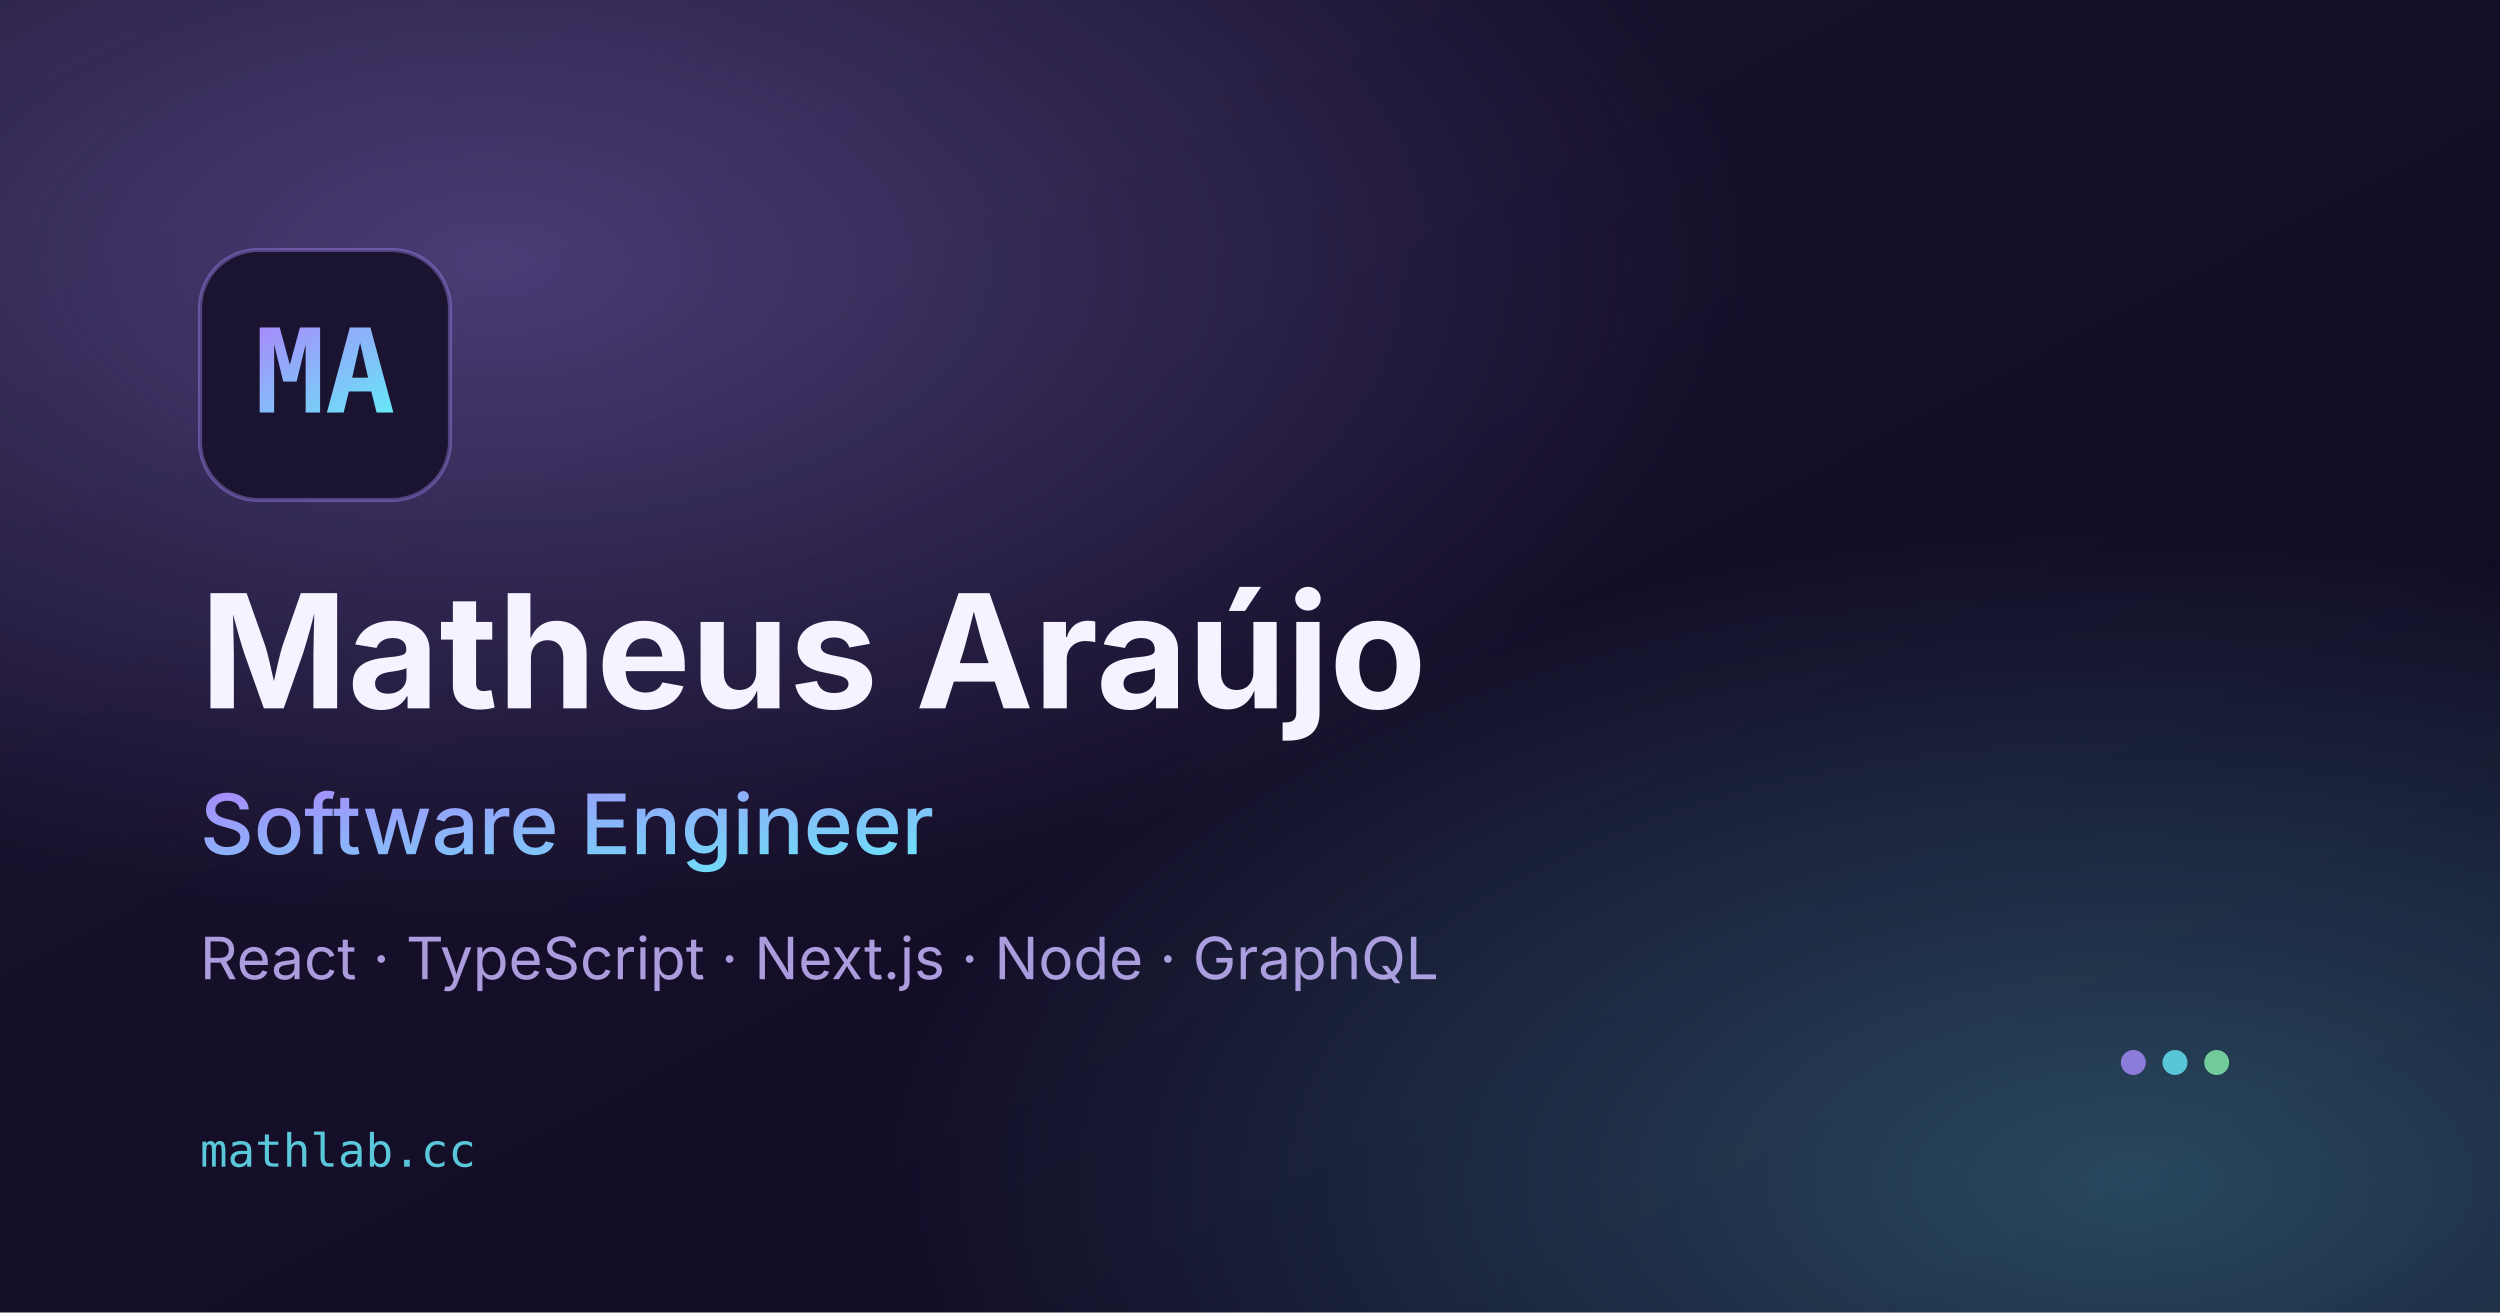
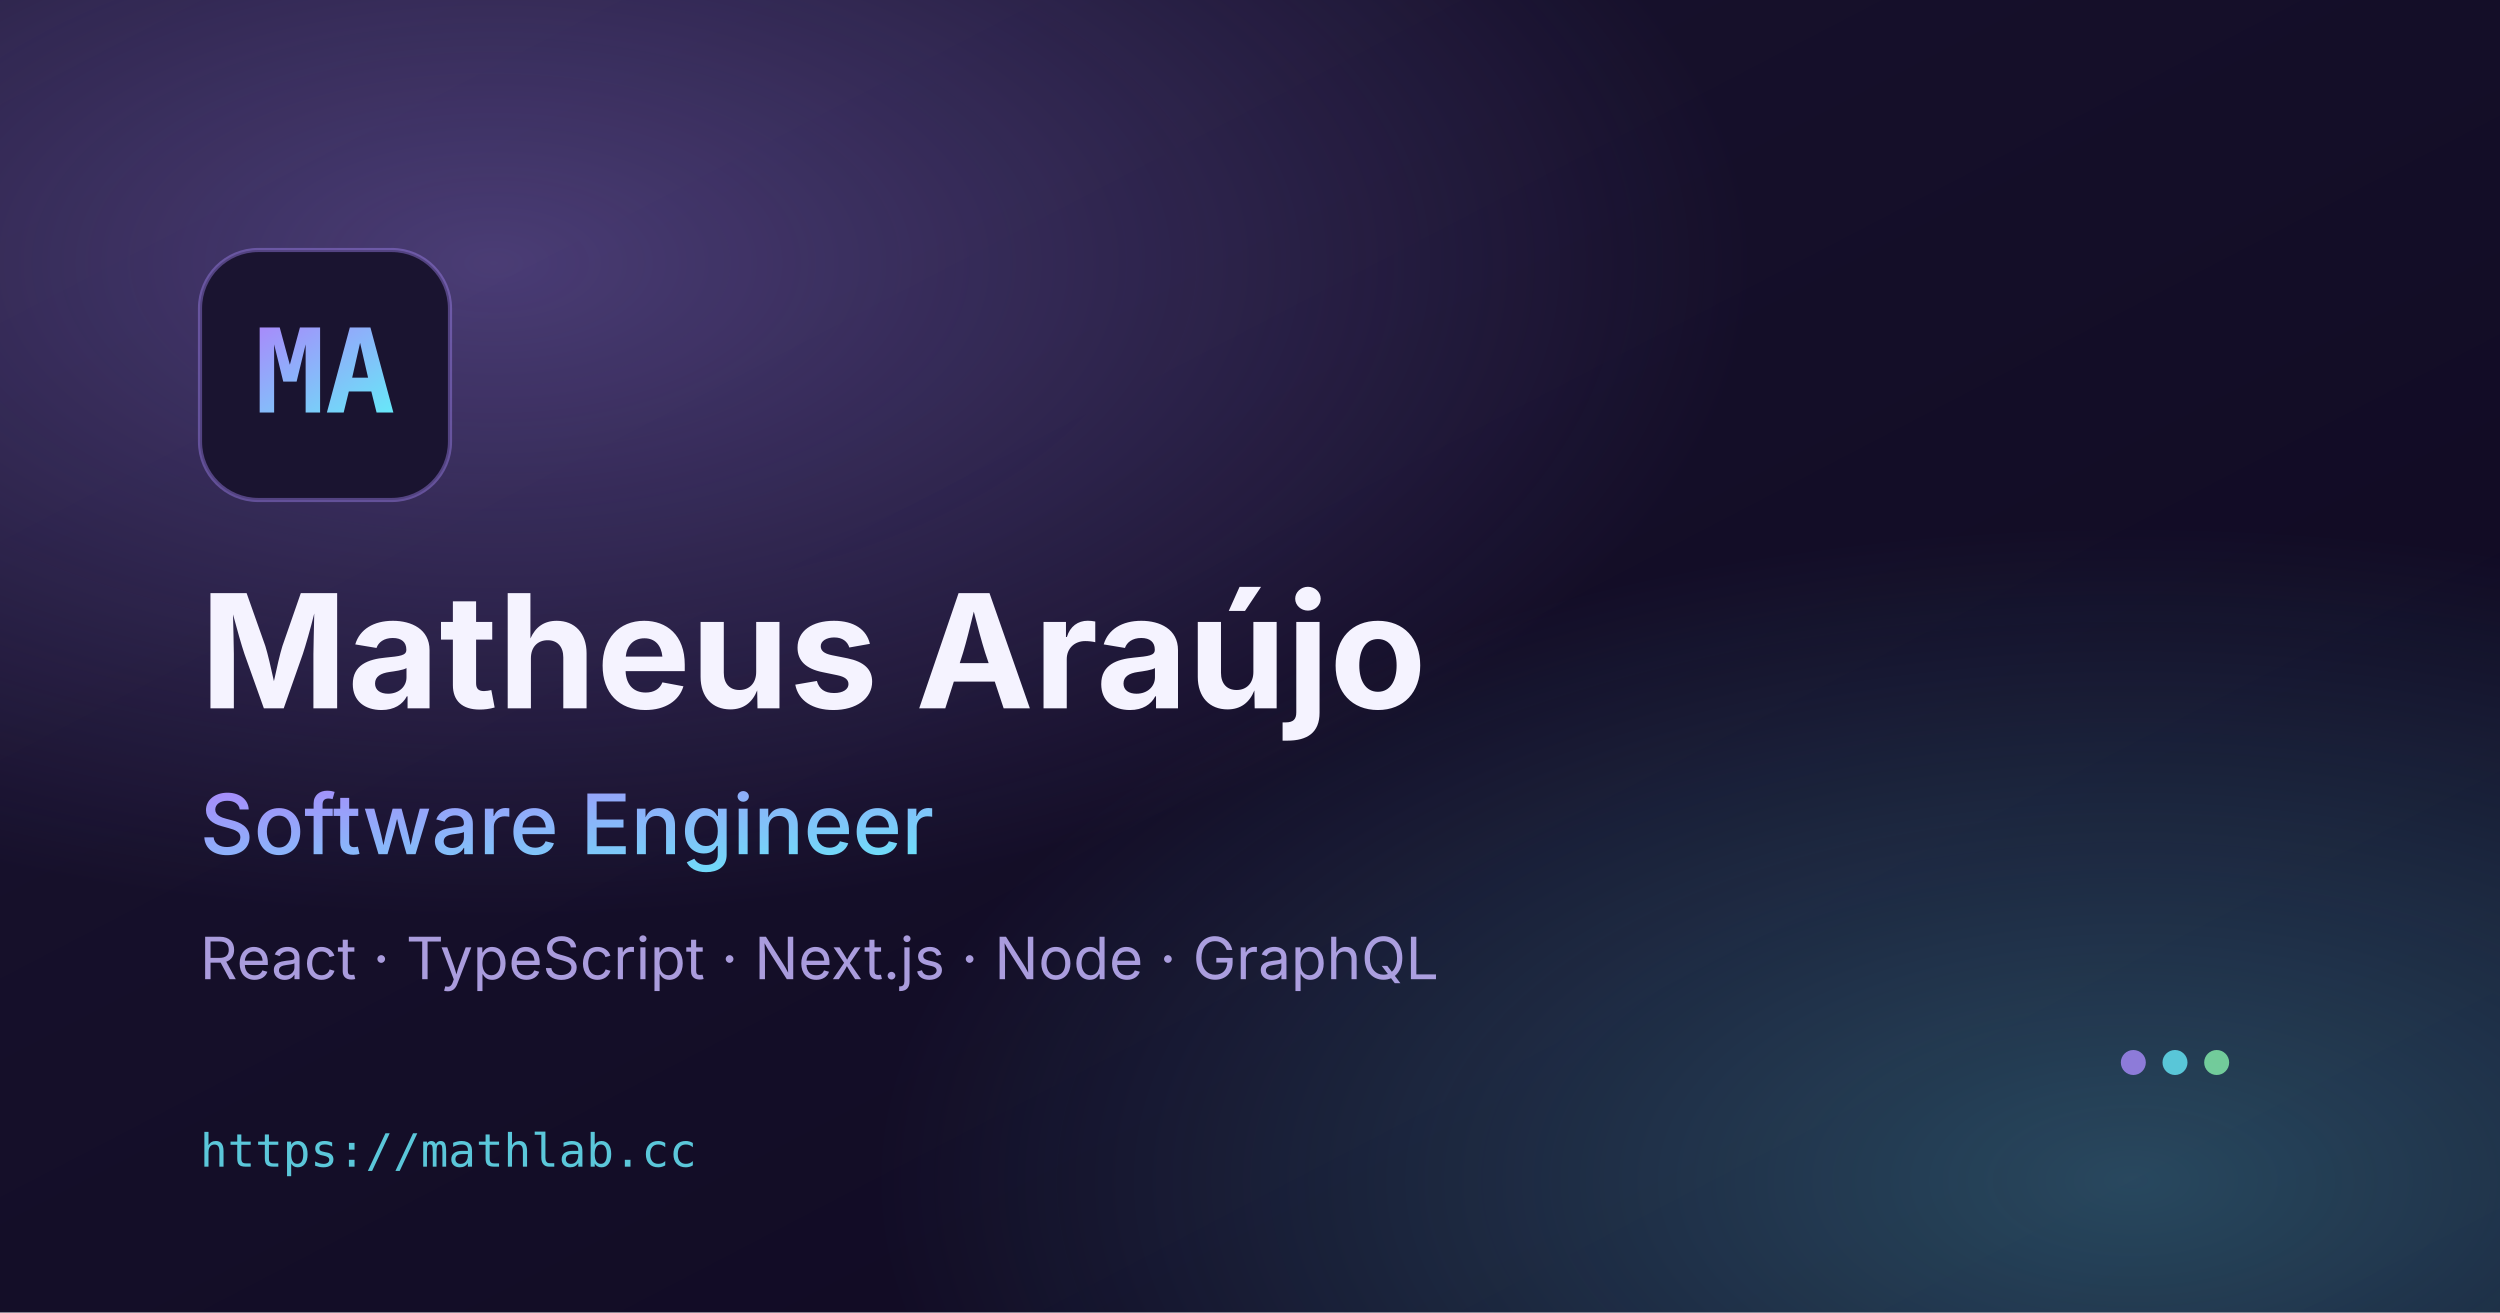
<svg xmlns="http://www.w3.org/2000/svg" viewBox="0 0 1200 630">
  <defs>
    <linearGradient id="bg" x1="0" y1="0" x2="1" y2="1">
      <stop offset="0%" stop-color="#1a1430" />
      <stop offset="100%" stop-color="#0e0820" />
    </linearGradient>
    <linearGradient id="grad" x1="0" y1="0" x2="1" y2="1">
      <stop offset="0%" stop-color="#a78bfa" />
      <stop offset="100%" stop-color="#67e8f9" />
    </linearGradient>
    <radialGradient id="glow" cx="0.2" cy="0.2" r="0.5">
      <stop offset="0%" stop-color="#a78bfa" stop-opacity="0.35" />
      <stop offset="100%" stop-color="#a78bfa" stop-opacity="0" />
    </radialGradient>
    <radialGradient id="glow2" cx="0.85" cy="0.9" r="0.5">
      <stop offset="0%" stop-color="#67e8f9" stop-opacity="0.28" />
      <stop offset="100%" stop-color="#67e8f9" stop-opacity="0" />
    </radialGradient>
  </defs>
  <rect width="1200" height="630" fill="url(#bg)" />
  <rect width="1200" height="630" fill="url(#glow)" />
  <rect width="1200" height="630" fill="url(#glow2)" />
  <g transform="translate(96, 120)">
    <rect width="120" height="120" rx="28" fill="#1a1430" stroke="#a78bfa" stroke-opacity="0.4" stroke-width="2" />
    <text x="60" y="78" text-anchor="middle" font-family="ui-monospace, SFMono-Regular, Menlo, monospace" font-size="56" font-weight="700" fill="url(#grad)">MA</text>
  </g>
  <text x="96" y="340" font-family="Inter, system-ui, sans-serif" font-size="76" font-weight="700" fill="#f5f3ff">Matheus Araújo</text>
  <text x="96" y="410" font-family="Inter, system-ui, sans-serif" font-size="40" font-weight="500" fill="url(#grad)">Software Engineer</text>
  <text x="96" y="470" font-family="Inter, system-ui, sans-serif" font-size="28" font-weight="400" fill="#c4b5fd" opacity="0.85">React · TypeScript · Next.js · Node · GraphQL</text>
-   <text x="96" y="560" font-family="ui-monospace, SFMono-Regular, Menlo, monospace" font-size="22" font-weight="500" fill="#67e8f9" opacity="0.85">mathlab.cc</text>
+   <text x="96" y="560" font-family="ui-monospace, SFMono-Regular, Menlo, monospace" font-size="22" font-weight="500" fill="#67e8f9" opacity="0.85">https://mathlab.cc</text>
  <g transform="translate(1024, 510)" opacity="0.8">
    <circle cx="0" cy="0" r="6" fill="#a78bfa" />
    <circle cx="20" cy="0" r="6" fill="#67e8f9" />
    <circle cx="40" cy="0" r="6" fill="#86efac" />
  </g>
</svg>
